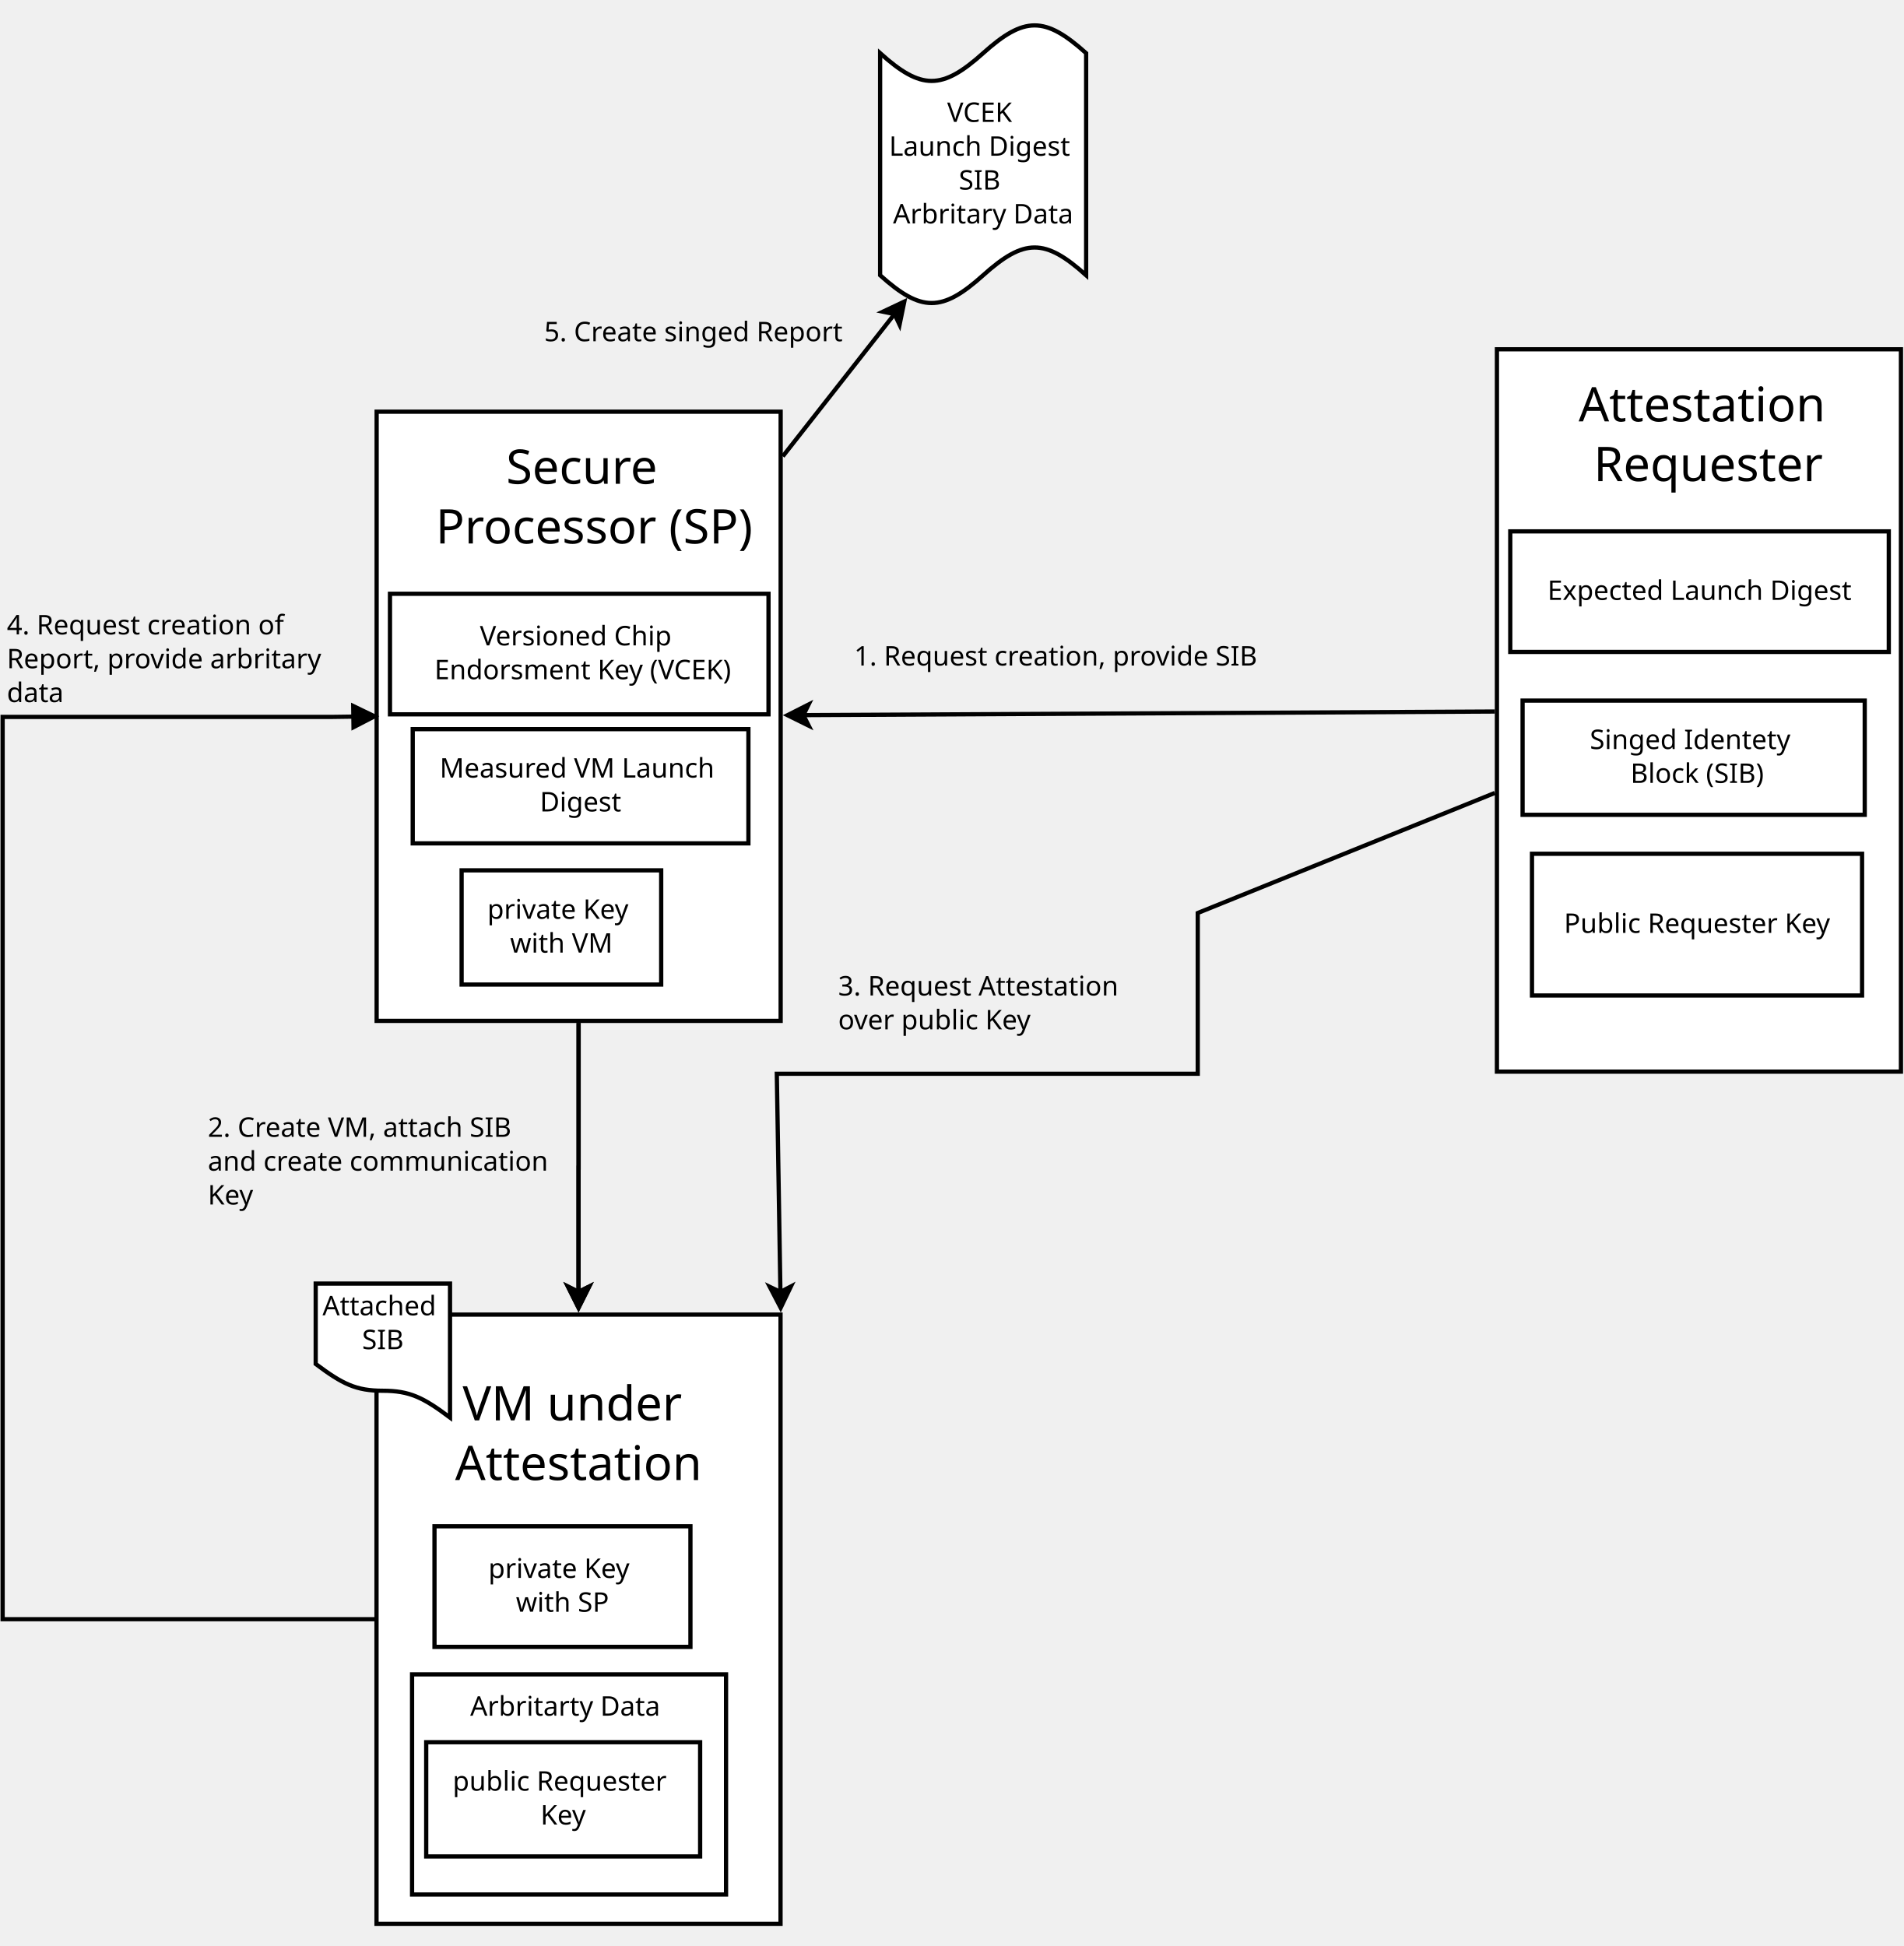
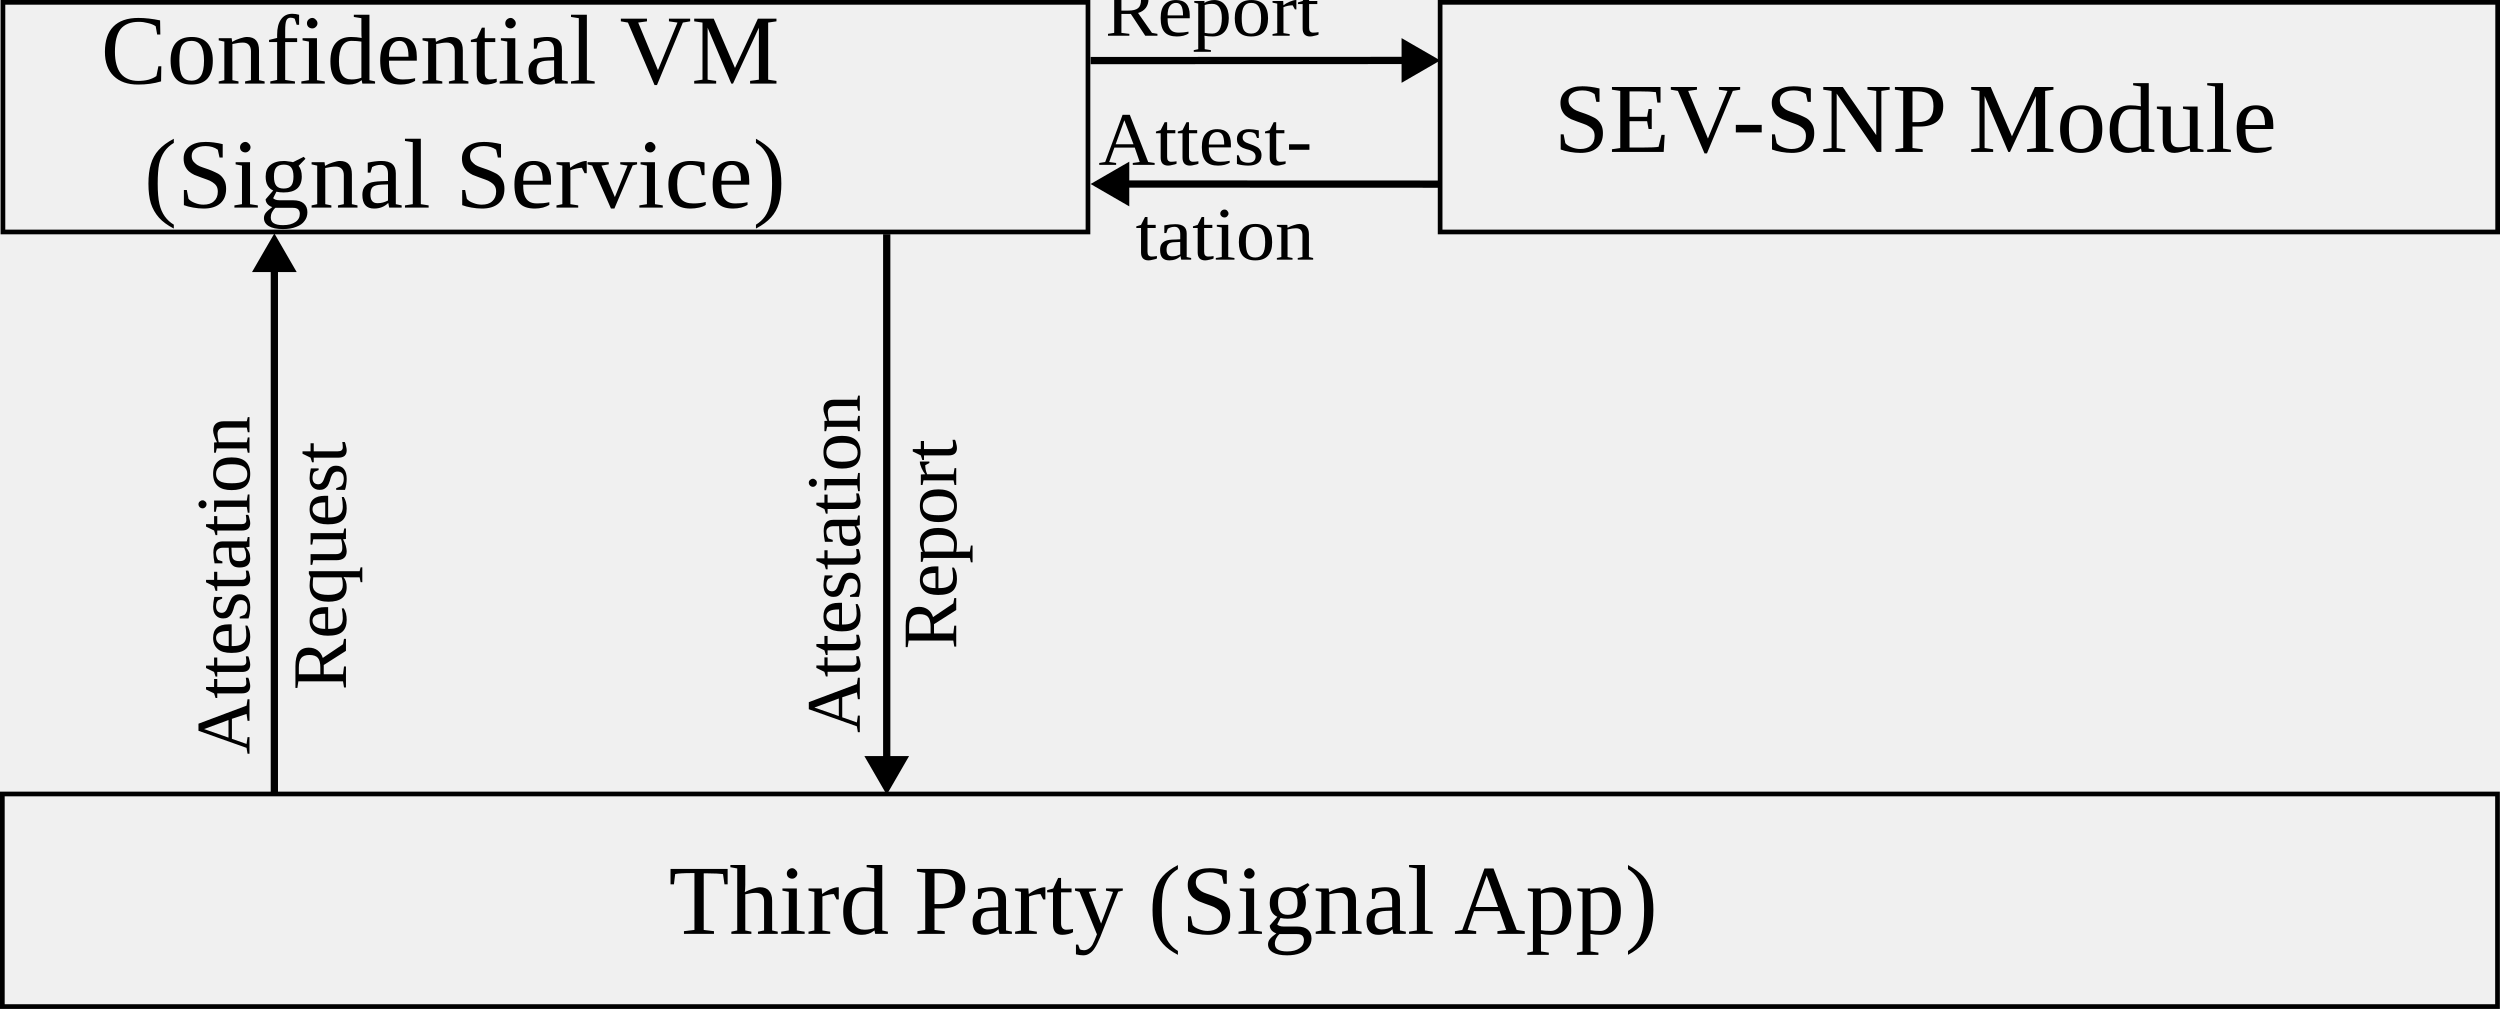
- <svg xmlns="http://www.w3.org/2000/svg" width="45cm" height="46cm" viewBox="-17 -509 900 901">
-   <defs />
-   <g id="Background">
-     <rect style="fill: #ffffff; fill-opacity: 1; stroke-opacity: 1; stroke-width: 2; stroke: #000000" x="161" y="103" width="191" height="288" rx="0" ry="0" />
-     <g>
-       <path style="fill: #ffffff; fill-opacity: 1; stroke-opacity: 1; stroke-width: 2; stroke: #000000" fill-rule="evenodd" d="M 132.25 88.333 L 195.75,88.333 L 195.75,151.667 C 183.05,142.167 176.7,139 164,139 C 151.3,139 144.95,135.833 132.25,126.333 L 132.25,88.333z" />
-       <text font-size="12.8" style="fill: #000000; fill-opacity: 1; stroke: none;text-anchor:middle;font-family:sans-serif;font-style:normal;font-weight:normal" x="164" y="103.333">
-         <tspan x="164" y="103.333">Attached</tspan>
-         <tspan x="164" y="119.333">SIB</tspan>
-       </text>
-     </g>
-     <text font-size="22.577" style="fill: #000000; fill-opacity: 1; stroke: none;text-anchor:middle;font-family:sans-serif;font-style:normal;font-weight:normal" x="256.5" y="153">
-       <tspan x="256.5" y="153">VM under</tspan>
-       <tspan x="256.5" y="181.222">Attestation</tspan>
+ <svg xmlns="http://www.w3.org/2000/svg" width="160.038mm" height="64.585mm" viewBox="0 0 160.038 64.585" version="1.1" id="svg1">
+   <defs id="defs1">
+     <marker style="overflow:visible" id="Triangle" refX="0" refY="0" orient="auto-start-reverse" markerWidth="1" markerHeight="1" viewBox="0 0 1 1" preserveAspectRatio="xMidYMid">
+       <path transform="scale(0.5)" style="fill:context-stroke;fill-rule:evenodd;stroke:context-stroke;stroke-width:1pt" d="M 5.77,0 -2.88,5 V -5 Z" id="path135" />
+     </marker>
+     <marker style="overflow:visible" id="Triangle-7-7" refX="0" refY="0" orient="auto-start-reverse" markerWidth="1" markerHeight="1" viewBox="0 0 1 1" preserveAspectRatio="xMidYMid">
+       <path transform="scale(0.5)" style="fill:context-stroke;fill-rule:evenodd;stroke:context-stroke;stroke-width:1pt" d="M 5.77,0 -2.88,5 V -5 Z" id="path135-3-8" />
+     </marker>
+     <marker style="overflow:visible" id="Triangle-7-7-1" refX="0" refY="0" orient="auto-start-reverse" markerWidth="1" markerHeight="1" viewBox="0 0 1 1" preserveAspectRatio="xMidYMid">
+       <path transform="scale(0.5)" style="fill:context-stroke;fill-rule:evenodd;stroke:context-stroke;stroke-width:1pt" d="M 5.77,0 -2.88,5 V -5 Z" id="path135-3-8-9" />
+     </marker>
+   </defs>
+   <g id="layer1" transform="translate(-8.20114,-90.29727)">
+     <text xml:space="preserve" style="font-size:2.822px;text-align:center;text-anchor:middle;fill:none;stroke:#000000;stroke-width:0.265;stroke-dasharray:none;stroke-opacity:1" x="154.702" y="152.263" id="text43">
+       <tspan id="tspan43" style="font-size:2.822px;stroke-width:0.265" x="154.702" y="152.263" />
    </text>
-     <text font-size="12.8" style="fill: #000000; fill-opacity: 1; stroke: none;text-anchor:start;font-family:sans-serif;font-style:normal;font-weight:normal" x="243.828" y="157.457">
-       <tspan x="243.828" y="157.457" />
+     <text xml:space="preserve" style="font-size:4.939px;text-align:center;text-anchor:middle;fill:#000000;fill-opacity:1;stroke:none;stroke-width:0.3;stroke-opacity:1" x="87.382" y="94.236" id="text9-2-7" transform="scale(1.017846,0.9824669)">
+       <tspan style="font-size:4.939px;stroke-width:0.3" x="87.382" y="94.236" id="tspan1-7">Report</tspan>
    </text>
-     <g>
-       <rect style="fill: #ffffff; fill-opacity: 1; stroke-opacity: 1; stroke-width: 2; stroke: #000000" x="188.407" y="203.082" width="121" height="57" rx="0" ry="0" />
-       <text font-size="12.8" style="fill: #000000; fill-opacity: 1; stroke: none;text-anchor:middle;font-family:sans-serif;font-style:normal;font-weight:normal" x="248.907" y="227.482">
-         <tspan x="248.907" y="227.482">private Key</tspan>
-         <tspan x="248.907" y="243.482">with SP</tspan>
-       </text>
-     </g>
-     <g>
-       <rect style="fill: #ffffff; fill-opacity: 1; stroke-opacity: 1; stroke-width: 2; stroke: #000000" x="177.807" y="273.082" width="148.435" height="104.078" rx="0" ry="0" />
-       <text font-size="12.8" style="fill: #000000; fill-opacity: 1; stroke: none;text-anchor:middle;font-family:sans-serif;font-style:normal;font-weight:normal" x="252.025" y="329.021">
-         <tspan x="252.025" y="329.021" />
-       </text>
-     </g>
-     <rect style="fill: #ffffff; fill-opacity: 1; stroke-opacity: 1; stroke-width: 2; stroke: #000000" x="161.057" y="-323.866" width="191" height="288" rx="0" ry="0" />
-     <text font-size="22.577" style="fill: #000000; fill-opacity: 1; stroke: none;text-anchor:middle;font-family:sans-serif;font-style:normal;font-weight:normal" x="260.965" y="-289.785">
-       <tspan x="260.965" y="-289.785">Secure</tspan>
-       <tspan xml:space="preserve" x="260.965" y="-261.562"> Processor (SP)</tspan>
+     <text xml:space="preserve" style="font-size:4.939px;text-align:center;text-anchor:middle;fill:#000000;fill-opacity:1;stroke:none;stroke-width:0.3;stroke-opacity:1" x="88.189" y="102.652" id="text9-2-7-0" transform="scale(1.017846,0.9824669)">
+       <tspan style="font-size:4.939px;stroke-width:0.3" x="88.189" y="102.652" id="tspan1-7-3">Attest-</tspan>
+       <tspan style="font-size:4.939px;stroke-width:0.3" x="88.189" y="108.826" id="tspan4">tation</tspan>
    </text>
-     <text font-size="12.8" style="fill: #000000; fill-opacity: 1; stroke: none;text-anchor:start;font-family:sans-serif;font-style:normal;font-weight:normal" x="244.886" y="-270.409">
-       <tspan x="244.886" y="-270.409" />
+     <path style="fill:none;fill-rule:evenodd;stroke:#000000;stroke-width:0.465;stroke-linecap:butt;stroke-linejoin:miter;stroke-dasharray:none;stroke-opacity:1;marker-end:url(#Triangle)" d="m 64.965,105.29 10e-7,34.231" id="path19" />
+     <path style="fill:none;fill-rule:evenodd;stroke:#000000;stroke-width:0.465;stroke-linecap:butt;stroke-linejoin:miter;stroke-dasharray:none;stroke-opacity:1;marker-start:url(#Triangle)" d="m 25.764,106.891 1e-6,34.225" id="path19-5" />
+     <rect style="fill:none;stroke:#000000;stroke-width:0.3;stroke-opacity:1" id="rect1-5-7-1" width="159.728" height="13.609" x="8.351" y="141.124" />
+     <text xml:space="preserve" style="font-size:6.35px;text-align:center;text-anchor:middle;fill:#000000;fill-opacity:1;stroke:none;stroke-width:0.3;stroke-opacity:1" x="86.643" y="150.076" id="text9-5">
+       <tspan style="font-size:6.35px;stroke-width:0.3" x="86.643" y="150.076" id="tspan10-97">Third Party (Signal App)</tspan>
    </text>
-     <g>
-       <rect style="fill: #ffffff; fill-opacity: 1; stroke-opacity: 1; stroke-width: 2; stroke: #000000" x="167.365" y="-237.785" width="178.95" height="57" rx="0" ry="0" />
-       <text font-size="12.8" style="fill: #000000; fill-opacity: 1; stroke: none;text-anchor:middle;font-family:sans-serif;font-style:normal;font-weight:normal" x="256.84" y="-213.385">
-         <tspan x="256.84" y="-213.385">Versioned Chip</tspan>
-         <tspan xml:space="preserve" x="256.84" y="-197.385"> Endorsment Key (VCEK)</tspan>
-       </text>
-     </g>
-     <g>
-       <rect style="fill: #ffffff; fill-opacity: 1; stroke-opacity: 1; stroke-width: 2; stroke: #000000" x="178.115" y="-173.785" width="158.7" height="54" rx="0" ry="0" />
-       <text font-size="12.8" style="fill: #000000; fill-opacity: 1; stroke: none;text-anchor:middle;font-family:sans-serif;font-style:normal;font-weight:normal" x="257.465" y="-150.885">
-         <tspan x="257.465" y="-150.885">Measured VM Launch</tspan>
-         <tspan x="257.465" y="-134.885">Digest</tspan>
-       </text>
-     </g>
-     <text font-size="12.8" style="fill: #000000; fill-opacity: 1; stroke: none;text-anchor:start;font-family:sans-serif;font-style:normal;font-weight:normal" x="256.84" y="-209.285">
-       <tspan x="256.84" y="-209.285" />
+     <rect style="fill:none;stroke:#000000;stroke-width:0.3;stroke-opacity:1" id="rect1-5-7-8" width="69.459" height="14.7" x="8.389" y="90.447" />
+     <text xml:space="preserve" style="font-size:6.35px;text-align:center;text-anchor:middle;fill:#000000;fill-opacity:1;stroke:none;stroke-width:0.3;stroke-opacity:1" x="41.934" y="95.645" id="text9-7">
+       <tspan style="font-size:6.35px;stroke-width:0.3" x="41.934" y="95.645" id="tspan10-92">Confidential VM</tspan>
+       <tspan style="font-size:6.35px;stroke-width:0.3" x="41.934" y="103.583" id="tspan1">(Signal Service)</tspan>
    </text>
-     <g>
-       <rect style="fill: #ffffff; fill-opacity: 1; stroke-opacity: 1; stroke-width: 2; stroke: #000000" x="201.232" y="-107.033" width="94.35" height="54" rx="0" ry="0" />
-       <text font-size="12.8" style="fill: #000000; fill-opacity: 1; stroke: none;text-anchor:middle;font-family:sans-serif;font-style:normal;font-weight:normal" x="248.407" y="-84.133">
-         <tspan x="248.407" y="-84.133">private Key</tspan>
-         <tspan x="248.407" y="-68.133">with VM</tspan>
-       </text>
-     </g>
-     <rect style="fill: #ffffff; fill-opacity: 1; stroke-opacity: 1; stroke-width: 2; stroke: #000000" x="690.68" y="-353.367" width="191" height="341.5" rx="0" ry="0" />
-     <text font-size="22.577" style="fill: #000000; fill-opacity: 1; stroke: none;text-anchor:middle;font-family:sans-serif;font-style:normal;font-weight:normal" x="790.587" y="-319.285">
-       <tspan x="790.587" y="-319.285">Attestation</tspan>
-       <tspan x="790.587" y="-291.063">Requester</tspan>
+     <text xml:space="preserve" style="font-size:6.35px;text-align:center;text-anchor:middle;fill:#000000;fill-opacity:1;stroke:none;stroke-width:0.3;stroke-opacity:1" x="134.783" y="100.027" id="text9-7-6">
+       <tspan style="font-size:6.35px;stroke-width:0.3" x="134.783" y="100.027" id="tspan10-92-8">SEV-SNP Module</tspan>
    </text>
-     <text font-size="12.8" style="fill: #000000; fill-opacity: 1; stroke: none;text-anchor:start;font-family:sans-serif;font-style:normal;font-weight:normal" x="774.508" y="-299.909">
-       <tspan x="774.508" y="-299.909" />
+     <rect style="fill:none;stroke:#000000;stroke-width:0.3;stroke-opacity:1" id="rect1-5-7-8-1" width="67.698" height="14.7" x="100.391" y="90.447" />
+     <text xml:space="preserve" style="font-size:4.939px;text-align:center;text-anchor:middle;fill:#000000;fill-opacity:1;stroke:none;stroke-width:0.265;stroke-dasharray:none;stroke-opacity:1" x="-123.433" y="24.171" id="text44-9" transform="rotate(-90)">
+       <tspan id="tspan44-7" style="font-size:4.939px;fill:#000000;fill-opacity:1;stroke:none;stroke-width:0.265" x="-123.433" y="24.171">Attestation</tspan>
+       <tspan style="font-size:4.939px;fill:#000000;fill-opacity:1;stroke:none;stroke-width:0.265" x="-123.433" y="30.345" id="tspan2">Request</tspan>
    </text>
-     <g>
-       <rect style="fill: #ffffff; fill-opacity: 1; stroke-opacity: 1; stroke-width: 2; stroke: #000000" x="696.987" y="-267.285" width="178.95" height="57" rx="0" ry="0" />
-       <text font-size="12.8" style="fill: #000000; fill-opacity: 1; stroke: none;text-anchor:middle;font-family:sans-serif;font-style:normal;font-weight:normal" x="786.462" y="-234.885">
-         <tspan x="786.462" y="-234.885">Expected Launch Digest</tspan>
-       </text>
-     </g>
-     <g>
-       <rect style="fill: #ffffff; fill-opacity: 1; stroke-opacity: 1; stroke-width: 2; stroke: #000000" x="702.812" y="-187.285" width="161.75" height="54" rx="0" ry="0" />
-       <text font-size="12.8" style="fill: #000000; fill-opacity: 1; stroke: none;text-anchor:middle;font-family:sans-serif;font-style:normal;font-weight:normal" x="783.687" y="-164.385">
-         <tspan x="783.687" y="-164.385">Singed Identety</tspan>
-         <tspan xml:space="preserve" x="783.687" y="-148.385"> Block (SIB)</tspan>
-       </text>
-     </g>
-     <text font-size="12.8" style="fill: #000000; fill-opacity: 1; stroke: none;text-anchor:start;font-family:sans-serif;font-style:normal;font-weight:normal" x="786.462" y="-238.785">
-       <tspan x="786.462" y="-238.785" />
+     <text xml:space="preserve" style="font-size:4.939px;text-align:center;text-anchor:middle;fill:#000000;fill-opacity:1;stroke:none;stroke-width:0.265;stroke-dasharray:none;stroke-opacity:1" x="-122.055" y="63.24" id="text44-9-6" transform="rotate(-90)">
+       <tspan id="tspan44-7-3" style="font-size:4.939px;fill:#000000;fill-opacity:1;stroke:none;stroke-width:0.265" x="-122.055" y="63.24">Attestation</tspan>
+       <tspan style="font-size:4.939px;fill:#000000;fill-opacity:1;stroke:none;stroke-width:0.265" x="-122.055" y="69.414" id="tspan2-2">Report</tspan>
    </text>
-     <g>
-       <rect style="fill: #ffffff; fill-opacity: 1; stroke-opacity: 1; stroke-width: 2; stroke: #000000" x="707.255" y="-114.867" width="156.05" height="67" rx="0" ry="0" />
-       <text font-size="12.8" style="fill: #000000; fill-opacity: 1; stroke: none;text-anchor:middle;font-family:sans-serif;font-style:normal;font-weight:normal" x="785.28" y="-77.467">
-         <tspan x="785.28" y="-77.467">Public Requester Key</tspan>
-       </text>
-     </g>
-     <text font-size="12.8" style="fill: #000000; fill-opacity: 1; stroke: none;text-anchor:start;font-family:sans-serif;font-style:normal;font-weight:normal" x="205.294" y="292.608">
-       <tspan x="205.294" y="292.608">Arbritarty Data</tspan>
-     </text>
-     <g>
-       <path style="fill: #ffffff; fill-opacity: 1; stroke-opacity: 1; stroke-width: 2; stroke: #000000" fill-rule="evenodd" d="M 399.08 -493.367 C 418.56,-475.867 428.3,-475.867 447.78,-493.367 C 467.26,-510.867 477,-510.867 496.48,-493.367 L 496.48,-388.367 C 477,-405.867 467.26,-405.867 447.78,-388.367 C 428.3,-370.867 418.56,-370.867 399.08,-388.367 L 399.08,-493.367z" />
-       <text font-size="12.8" style="fill: #000000; fill-opacity: 1; stroke: none;text-anchor:middle;font-family:sans-serif;font-style:normal;font-weight:normal" x="447.78" y="-460.867">
-         <tspan x="447.78" y="-460.867">VCEK</tspan>
-         <tspan x="447.78" y="-444.867">Launch Digest</tspan>
-         <tspan x="447.78" y="-428.867">SIB</tspan>
-         <tspan x="447.78" y="-412.867">Arbritary Data</tspan>
-       </text>
-     </g>
-     <g>
-       <line style="fill: none; stroke-opacity: 1; stroke-width: 2; stroke: #000000" x1="689.68" y1="-182.116" x2="362.793" y2="-180.418" />
-       <polygon style="fill: #000000; fill-opacity: 1; stroke-opacity: 1; stroke-width: 2; stroke: #000000" fill-rule="evenodd" points="355.293,-180.379 365.267,-185.431 362.793,-180.418 365.319,-175.431 " />
-     </g>
-     <text font-size="12.8" style="fill: #000000; fill-opacity: 1; stroke: none;text-anchor:start;font-family:sans-serif;font-style:normal;font-weight:normal" x="386.78" y="-203.867">
-       <tspan x="386.78" y="-203.867">1. Request creation, provide SIB</tspan>
-     </text>
-     <g>
-       <line style="fill: none; stroke-opacity: 1; stroke-width: 2; stroke: #000000" x1="256.538" y1="-34.877" x2="256.521" y2="92.274" />
-       <polygon style="fill: #000000; fill-opacity: 1; stroke-opacity: 1; stroke-width: 2; stroke: #000000" fill-rule="evenodd" points="256.52,99.774 251.521,89.774 256.521,92.274 261.521,89.775 " />
-     </g>
-     <text font-size="12.8" style="fill: #000000; fill-opacity: 1; stroke: none;text-anchor:start;font-family:sans-serif;font-style:normal;font-weight:normal" x="81.243" y="18.946">
-       <tspan x="81.243" y="18.946">2. Create VM, attach SIB</tspan>
-       <tspan x="81.243" y="34.946">and create communication</tspan>
-       <tspan x="81.243" y="50.946">Key</tspan>
-     </text>
-     <g>
-       <polyline style="fill: none; stroke-opacity: 1; stroke-width: 2; stroke: #000000" points="689.678,-143.619 549.243,-86.867 549.243,-10.867 350.243,-10.867 351.948,92.278 " />
-       <polygon style="fill: #000000; fill-opacity: 1; stroke-opacity: 1; stroke-width: 2; stroke: #000000" fill-rule="evenodd" points="352.072,99.777 346.907,89.861 351.948,92.278 356.906,89.696 " />
-     </g>
-     <text font-size="12.8" style="fill: #000000; fill-opacity: 1; stroke: none;text-anchor:start;font-family:sans-serif;font-style:normal;font-weight:normal" x="379.243" y="-47.867">
-       <tspan x="379.243" y="-47.867">3. Request Attestation</tspan>
-       <tspan x="379.243" y="-31.867">over public Key</tspan>
-     </text>
-     <g>
-       <polyline style="fill: none; stroke-opacity: 1; stroke-width: 2; stroke: #000000" points="256.557,-34.877 256.557,33.548 256.5,33.548 256.5,92.236 " />
-       <polygon style="fill: #000000; fill-opacity: 1; stroke-opacity: 1; stroke-width: 2; stroke: #000000" fill-rule="evenodd" points="256.5,99.736 251.5,89.736 256.5,92.236 261.5,89.736 " />
-     </g>
-     <g>
-       <polyline style="fill: none; stroke-opacity: 1; stroke-width: 2; stroke: #000000" points="150.058,-179.713 140,-179.574 -15.757,-179.574 -15.757,247 161,247 " />
-       <polygon style="fill: #000000; fill-opacity: 1; stroke-opacity: 1; stroke-width: 2; stroke: #000000" fill-rule="evenodd" points="150.128,-174.714 160.057,-179.852 149.989,-184.713 " />
-     </g>
-     <text font-size="12.8" style="fill: #000000; fill-opacity: 1; stroke: none;text-anchor:start;font-family:sans-serif;font-style:normal;font-weight:normal" x="-13.757" y="-218.574">
-       <tspan x="-13.757" y="-218.574">4. Request creation of </tspan>
-       <tspan x="-13.757" y="-202.574">Report, provide arbritary</tspan>
-       <tspan x="-13.757" y="-186.574">data</tspan>
-     </text>
-     <g>
-       <rect style="fill: #ffffff; fill-opacity: 1; stroke-opacity: 1; stroke-width: 2; stroke: #000000" x="184.493" y="305.16" width="129.5" height="54" rx="0" ry="0" />
-       <text font-size="12.8" style="fill: #000000; fill-opacity: 1; stroke: none;text-anchor:middle;font-family:sans-serif;font-style:normal;font-weight:normal" x="249.243" y="328.06">
-         <tspan x="249.243" y="328.06">public Requester</tspan>
-         <tspan x="249.243" y="344.06">Key</tspan>
-       </text>
-     </g>
-     <g>
-       <line style="fill: none; stroke-opacity: 1; stroke-width: 2; stroke: #000000" x1="353.062" y1="-302.753" x2="405.889" y2="-370.023" />
-       <polygon style="fill: #000000; fill-opacity: 1; stroke-opacity: 1; stroke-width: 2; stroke: #000000" fill-rule="evenodd" points="410.521,-375.922 408.277,-364.969 405.889,-370.023 400.413,-371.145 " />
-     </g>
-     <text font-size="12.8" style="fill: #000000; fill-opacity: 1; stroke: none;text-anchor:start;font-family:sans-serif;font-style:normal;font-weight:normal" x="240.243" y="-357.175">
-       <tspan x="240.243" y="-357.175">5. Create singed Report</tspan>
-     </text>
-     <text font-size="12.8" style="fill: #000000; fill-opacity: 1; stroke: none;text-anchor:start;font-family:sans-serif;font-style:normal;font-weight:normal" x="417.243" y="-330.175">
-       <tspan x="417.243" y="-330.175" />
+     <path style="display:inline;fill:none;fill-rule:evenodd;stroke:#000000;stroke-width:0.465;stroke-linecap:butt;stroke-linejoin:miter;stroke-dasharray:none;stroke-opacity:1;marker-end:url(#Triangle-7-7)" d="m 78.018,94.175 20.73,-0.008" id="path2" />
+     <path style="display:inline;fill:none;fill-rule:evenodd;stroke:#000000;stroke-width:0.465;stroke-linecap:butt;stroke-linejoin:miter;stroke-dasharray:none;stroke-opacity:1;marker-end:url(#Triangle-7-7-1)" d="m 100.397,102.085 -20.73,-0.008" id="path2-7" />
+     <text xml:space="preserve" style="font-size:4.939px;text-align:center;text-anchor:middle;fill:#d6d8d7;stroke:#000000;stroke-width:0.365;stroke-dasharray:0.465, 0.465" x="81.191" y="89.635" id="text3">
+       <tspan id="tspan3" style="stroke-width:0.365" x="81.191" y="89.635" />
    </text>
  </g>
</svg>
